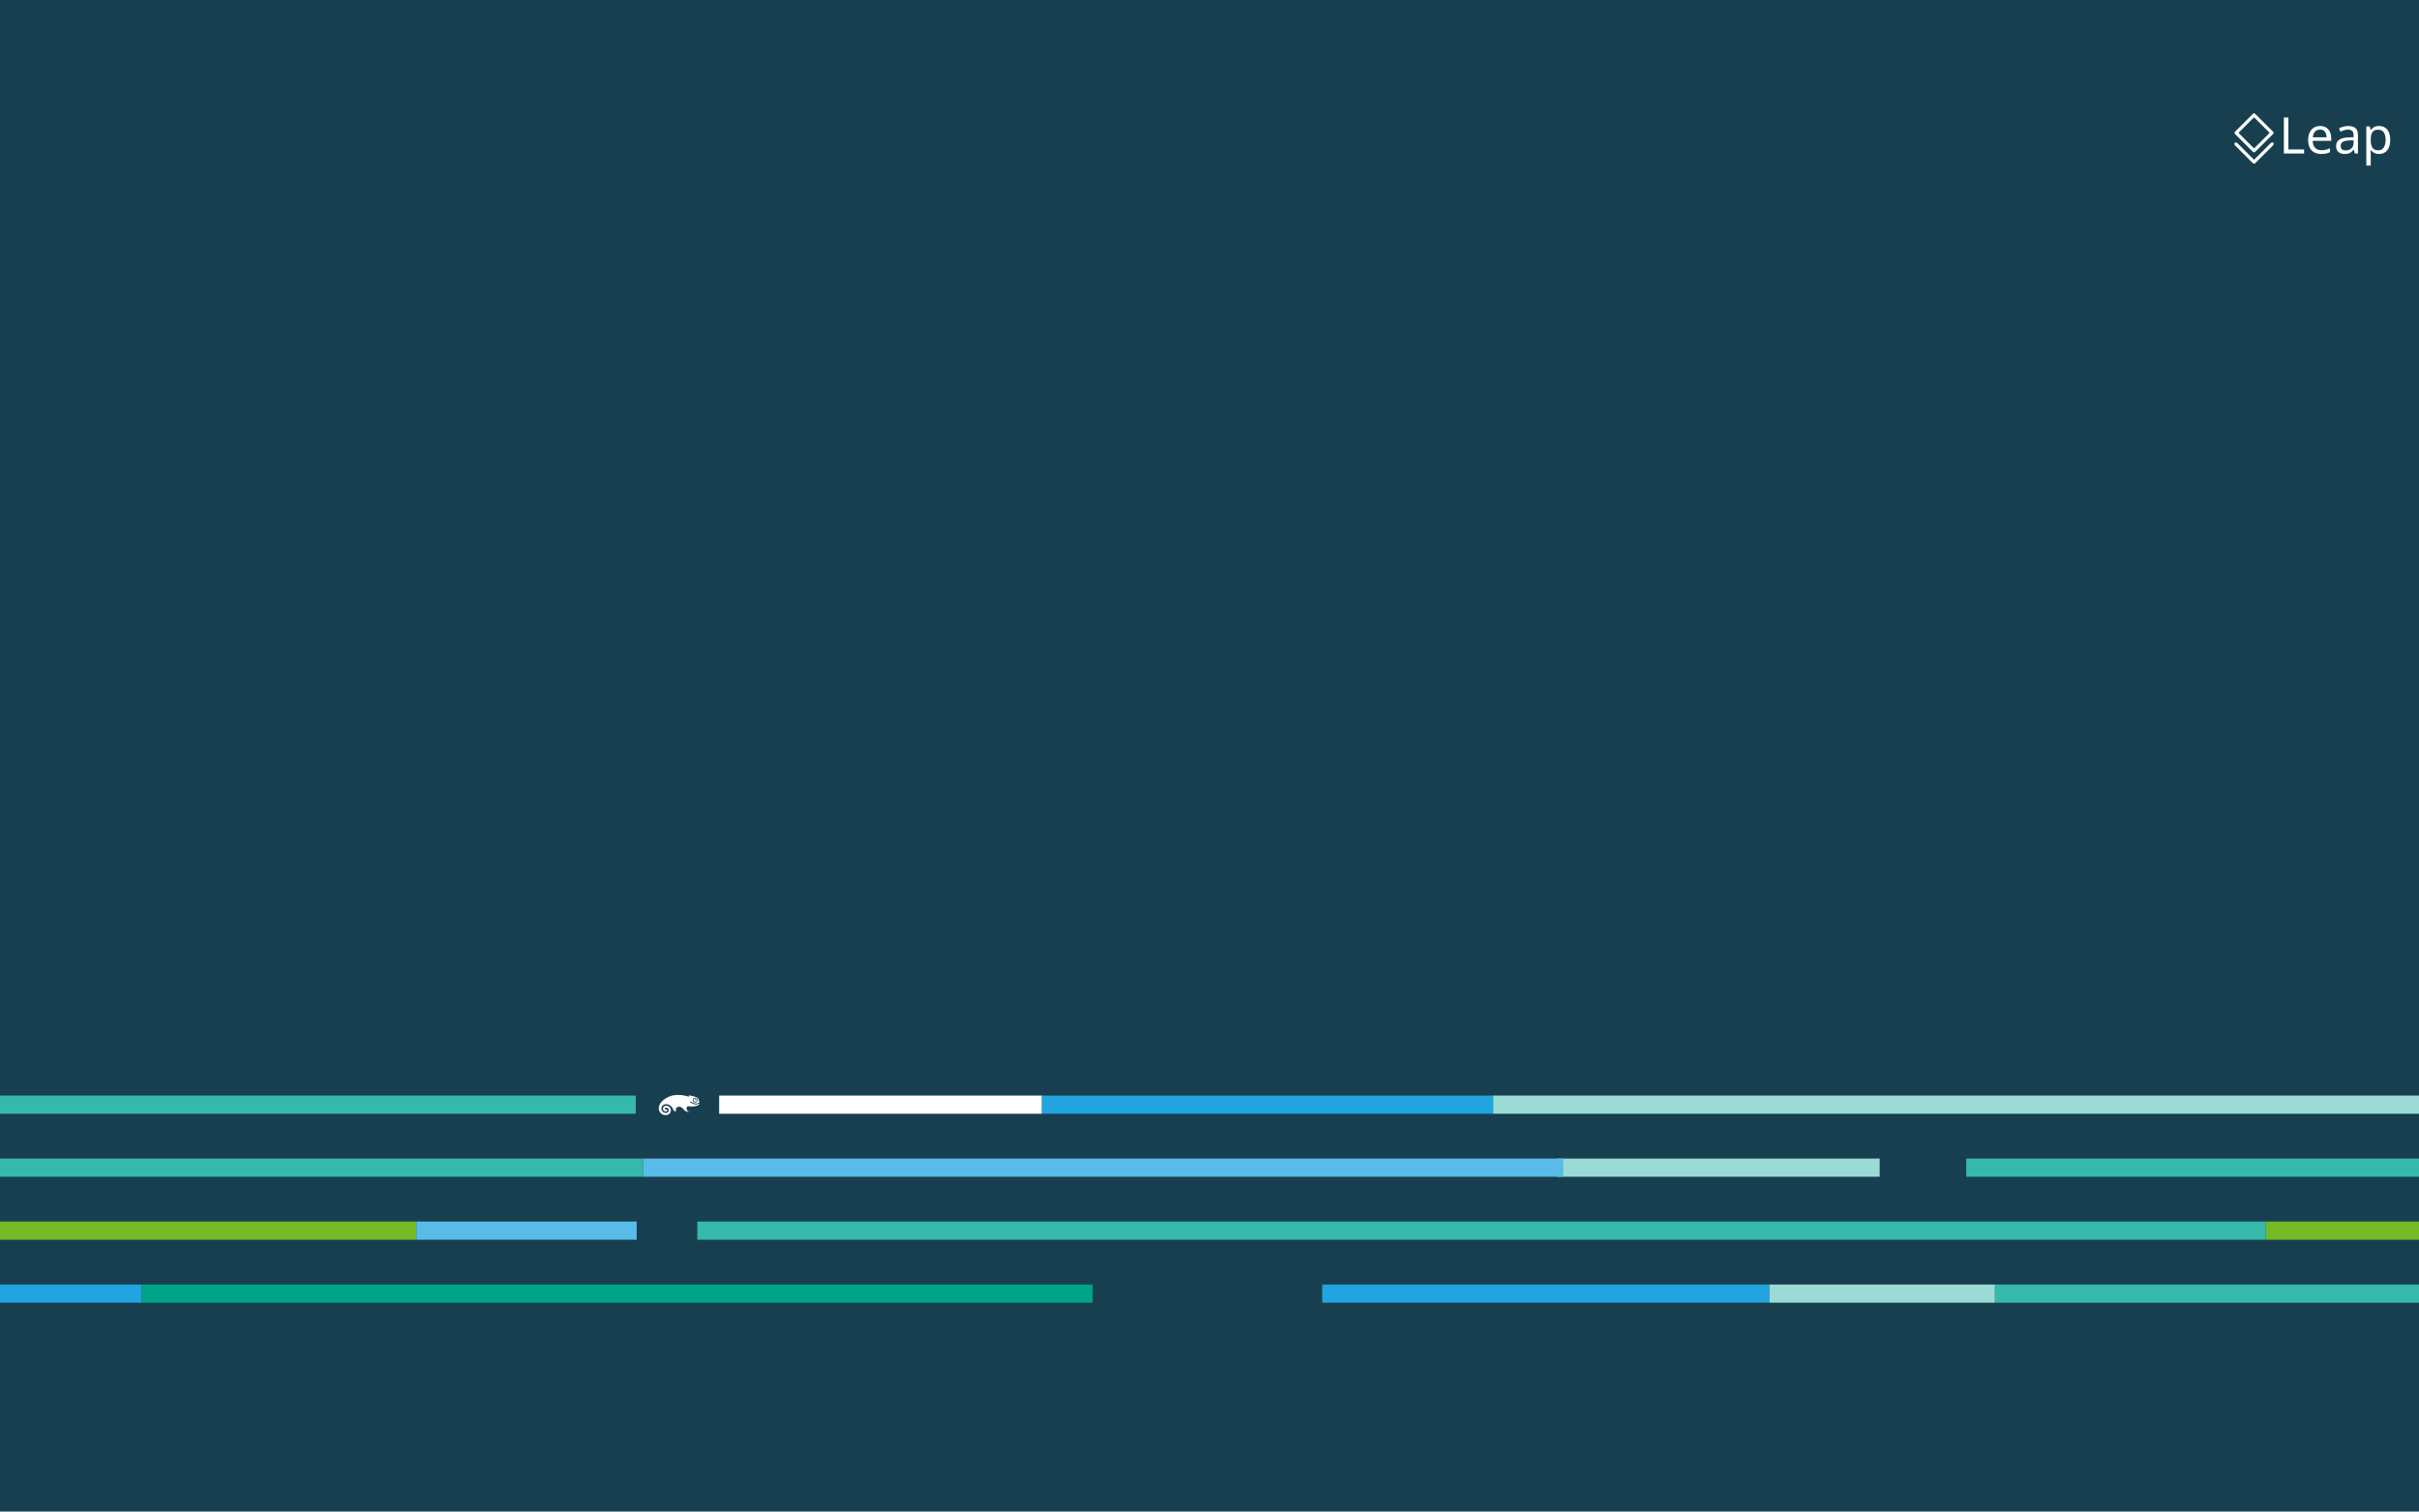
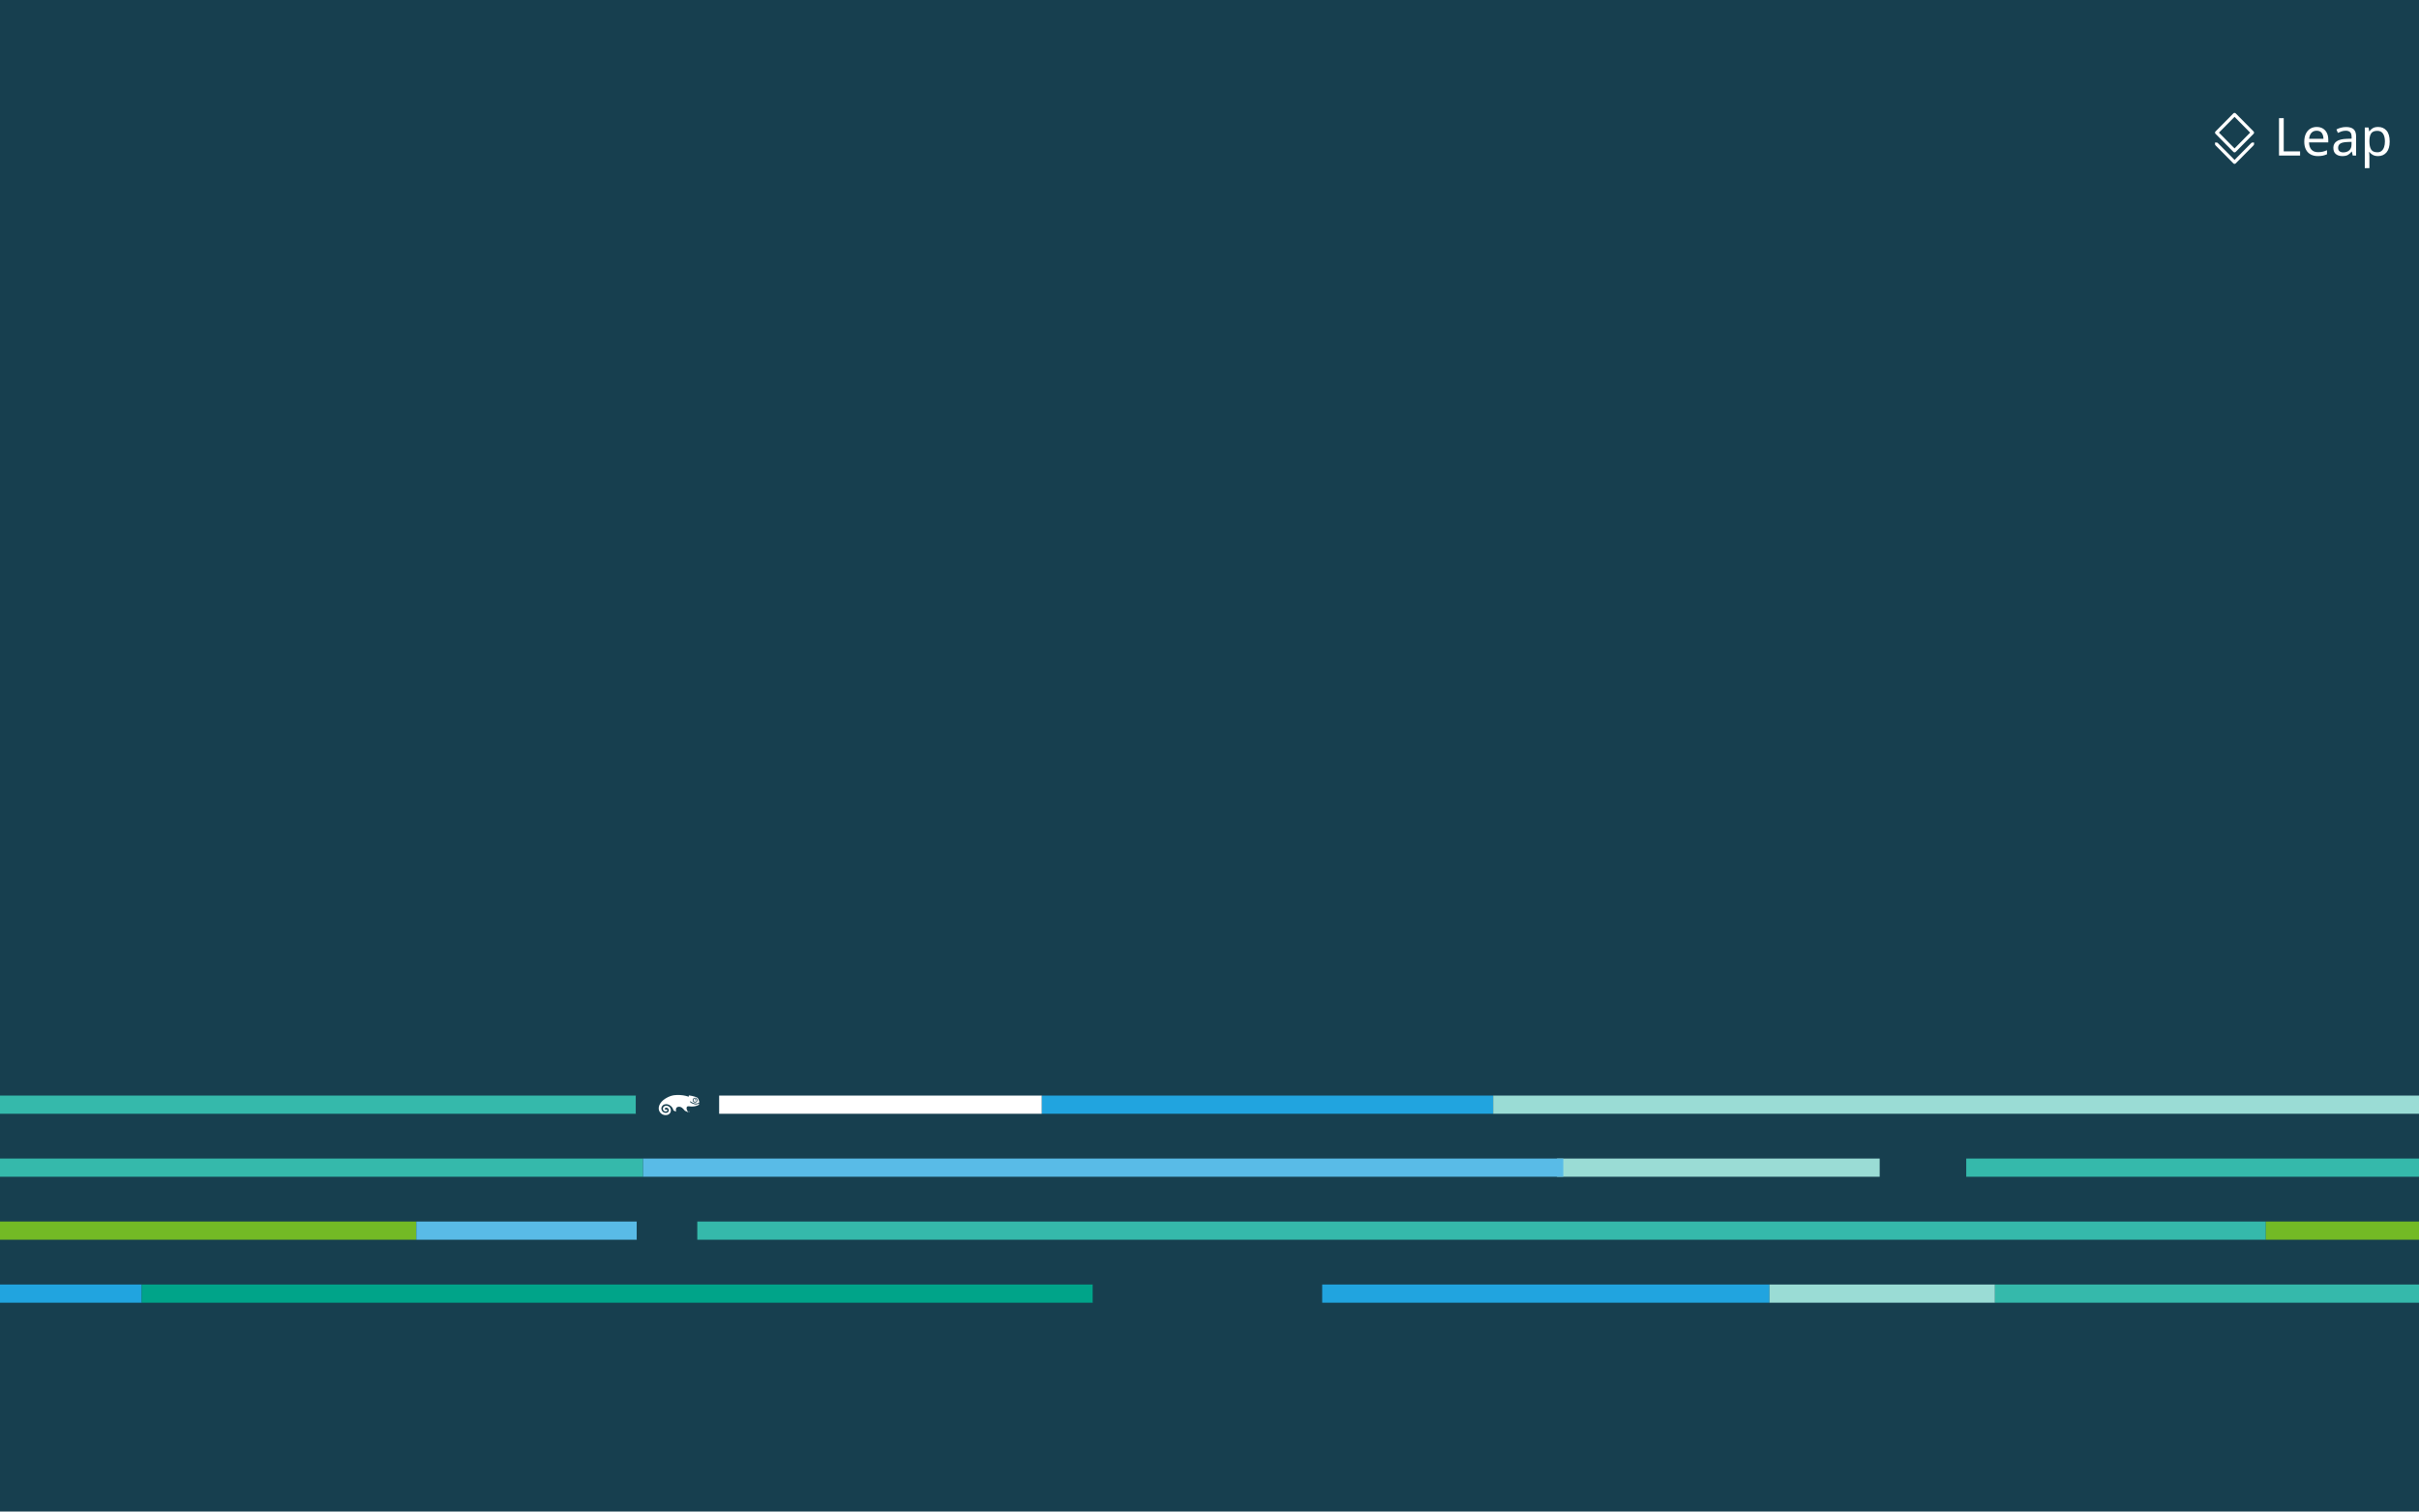
<svg xmlns="http://www.w3.org/2000/svg" width="3840" height="2400" viewBox="0 0 3840 2400" version="1.1" id="SVGRoot">
  <defs id="defs10" />
  <g id="layer1">
-     <path id="rect25" style="fill:#173f4f;fill-opacity:1;stroke-width:2.108" d="M 2.2070313e-5,0 H 3840 V 2400 H 2.2070313e-5 Z" />
+     <path id="rect25" style="fill:#173f4f;fill-opacity:1;stroke-width:2.108" d="M 3.5170898e-5,0 H 3840 V 2400 H 3.5170898e-5 Z" />
    <rect style="fill:#35b9ab;fill-opacity:1;stroke-width:2.027" id="rect859" width="1009.512" height="28.889" x="0" y="1739.561" />
    <rect style="fill:#173f4f;fill-opacity:1;stroke-width:2.725" id="rect865" width="132.065" height="28.889" x="1009.512" y="1739.561" />
-     <rect style="fill:#ffffff;fill-opacity:1;stroke-width:4.78" id="rect869" width="512.251" height="28.889" x="1141.595" y="1739.561" />
-     <rect style="fill:#21a4df;fill-opacity:1;stroke-width:4.368" id="rect873" width="716.352" height="28.889" x="1653.994" y="1739.561" />
+     <rect style="fill:#ffffff;fill-opacity:1;stroke-width:4.78" id="rect869" width="512.251" height="28.889" x="1141.594" y="1739.561" />
+     <rect style="fill:#21a4df;fill-opacity:1;stroke-width:4.368" id="rect873" width="716.352" height="28.889" x="1653.993" y="1739.561" />
    <rect style="fill:#9adcd5;fill-opacity:1;stroke-width:1.68" id="rect877" width="1469.655" height="28.889" x="2370.345" y="1739.561" />
    <rect style="fill:#35b9ab;fill-opacity:1;stroke-width:2.038" id="rect859-3" width="1020.897" height="28.889" x="0" y="1839.561" />
    <rect style="fill:#173f4f;fill-opacity:1;stroke-width:2.725" id="rect865-6" width="132.065" height="28.889" x="3030.897" y="1839.561" />
    <rect style="fill:#9adcd5;fill-opacity:1;stroke-width:4.78" id="rect869-7" width="512.251" height="28.889" x="2471.614" y="1839.561" />
-     <rect style="fill:#35b9ab;fill-opacity:1;stroke-width:4.375" id="rect873-5" width="718.735" height="28.889" x="3121.266" y="1839.561" />
+     <rect style="fill:#35b9ab;fill-opacity:1;stroke-width:4.375" id="rect873-5" width="718.735" height="28.889" x="3121.265" y="1839.561" />
    <rect style="fill:#59bbe7;fill-opacity:1;stroke-width:1.675" id="rect877-3" width="1460.717" height="28.889" x="1020.897" y="1839.561" />
    <rect style="fill:#73ba25;fill-opacity:1;stroke-width:1.612" id="rect932" width="660.897" height="28.889" x="0" y="1939.561" />
    <rect style="fill:#59bbe7;fill-opacity:1;stroke-width:1.898" id="rect937" width="350" height="28.889" x="660.897" y="1939.561" />
    <rect style="fill:#173f4f;fill-opacity:1;stroke-width:1.93" id="rect957" width="96" height="28.889" x="1010.897" y="1939.561" />
    <rect style="fill:#35b9ab;fill-opacity:1;stroke-width:8.939" id="rect961" width="2490" height="28.889" x="1106.897" y="1939.561" />
    <rect style="fill:#73ba25;fill-opacity:1;stroke-width:2.123" id="rect965" width="243.103" height="28.889" x="3596.897" y="1939.561" />
    <rect style="fill:#21a4df;fill-opacity:1;stroke-width:1.919" id="rect976" width="225.014" height="28.889" x="0" y="2039.561" />
    <rect style="fill:#00a489;fill-opacity:1;stroke-width:1.693" id="rect980" width="1510" height="28.889" x="224.897" y="2039.561" />
    <rect style="fill:#173f4f;fill-opacity:1;stroke-width:1.881" id="rect984" width="364" height="28.889" x="1734.897" y="2039.561" />
-     <rect style="fill:#21a4df;fill-opacity:1;stroke-width:1.389" id="rect992" width="710" height="28.889" x="2098.897" y="2039.561" />
-     <rect style="fill:#9adcd5;fill-opacity:1;stroke-width:1.41" id="rect996" width="358" height="28.889" x="2808.897" y="2039.561" />
-     <rect style="fill:#35b9ab;fill-opacity:1;stroke-width:1.973" id="rect998" width="673.103" height="28.889" x="3166.897" y="2039.561" />
-     <g transform="matrix(0.2152725,0,0,0.2152725,990.7845,1643.41)" fill="#73ba25" id="g64" style="fill:#ffffff">
+     <rect style="fill:#21a4df;fill-opacity:1;stroke-width:1.389" id="rect992" width="710" height="28.889" x="2098.896" y="2039.561" />
+     <rect style="fill:#9adcd5;fill-opacity:1;stroke-width:1.41" id="rect996" width="358" height="28.889" x="2808.896" y="2039.561" />
+     <rect style="fill:#35b9ab;fill-opacity:1;stroke-width:1.973" id="rect998" width="673.103" height="28.889" x="3166.896" y="2039.561" />
+     <g transform="matrix(0.2152724,0,0,0.2152724,990.7844,1643.41)" fill="#73ba25" id="g64" style="fill:#ffffff">
      <path id="Geeko" d="m 523.71,467.88 c -3.311,-0.119 -6.451,1.051 -8.85,3.301 -2.399,2.25 -3.815,5.298 -3.915,8.599 -0.23,6.821 5.111,12.559 11.916,12.81 3.309,0.1 6.465,-1.07 8.878,-3.32 2.41,-2.261 3.795,-5.311 3.901,-8.599 0.23,-6.819 -5.109,-12.549 -11.93,-12.791 z m 2.021,13.512 c -3.031,0 -5.479,-1.64 -5.479,-3.65 0,-2.029 2.448,-3.66 5.479,-3.66 3.031,0 5.486,1.631 5.486,3.66 0,2.01 -2.457,3.65 -5.486,3.65 z m 28.798,14.729 c 0.089,-0.069 0.295,-0.251 0.268,-0.419 -0.685,-4.279 -7.059,-25.029 -11.884,-30.019 -1.329,-1.359 -2.394,-2.699 -4.55,-3.96 -17.454,-10.171 -58.863,-16.309 -60.803,-16.59 0,0 -0.195,-0.041 -0.33,0.091 -0.105,0.102 -0.125,0.3 -0.125,0.3 0,0 -0.16,8.58 -0.184,9.539 -4.229,-1.421 -34.972,-11.351 -63.791,-12.351 -24.44,-0.859 -60.033,-4.02 -107.2,24.98 l -1.394,0.868 c -22.19,13.841 -37.51,30.91 -45.518,50.739 -2.512,6.24 -5.889,20.32 -2.541,33.569 1.442,5.791 4.13,11.61 7.756,16.819 8.194,11.77 21.944,19.58 36.749,20.899 20.904,1.87 36.733,-7.519 42.363,-25.099 3.871,-12.13 0,-29.928 -14.839,-39.007 -12.07,-7.391 -25.049,-5.711 -32.578,-0.73 -6.531,4.33 -10.23,11.06 -10.165,18.451 0.151,13.11 11.444,20.078 19.564,20.099 2.359,0 4.728,-0.41 7.399,-1.28 0.951,-0.289 1.845,-0.649 2.831,-1.259 l 0.309,-0.181 0.195,-0.13 -0.065,0.039 c 1.85,-1.261 2.964,-3.311 2.964,-5.511 0,-0.6 -0.084,-1.208 -0.256,-1.821 -0.959,-3.32 -4.239,-5.328 -7.638,-4.709 l -0.46,0.109 -0.621,0.189 -0.901,0.31 c -1.87,0.46 -3.269,0.5 -3.569,0.51 -0.951,-0.061 -5.625,-1.461 -5.625,-6.58 v -0.07 c 0,-1.88 0.754,-3.199 1.17,-3.92 1.454,-2.28 5.435,-4.518 10.814,-4.05 7.059,0.61 12.149,4.23 15.52,11.06 3.129,6.349 2.31,14.159 -2.11,19.88 -4.39,5.668 -12.205,8.078 -22.598,6.959 -10.481,-1.159 -19.34,-7.191 -24.303,-16.579 -4.856,-9.178 -5.121,-20.059 -0.686,-28.418 10.609,-20.029 30.649,-19.82 41.637,-17.921 16.26,2.82 34.758,17.819 41.319,35.138 1.059,2.761 1.599,4.949 2.071,6.95 l 0.709,2.99 18.37,8.969 c 0.395,0.193 0.528,0.258 0.686,0.14 0.189,-0.141 0.081,-0.53 0.081,-0.53 -0.114,-0.41 -0.381,-0.789 -0.805,-5.93 -0.349,-4.562 -1.059,-17.051 5.228,-23.24 2.441,-2.419 6.161,-4.578 9.099,-5.269 12.04,-2.941 26.159,-0.912 39.507,14.539 6.91,7.98 10.279,11.619 11.97,13.249 0,0 0.385,0.363 0.589,0.531 0.223,0.183 0.369,0.338 0.695,0.519 0.558,0.31 22.954,10.621 22.954,10.621 0,0 0.265,0.132 0.461,-0.11 0.194,-0.24 0.01,-0.479 0.01,-0.479 -0.149,-0.17 -14.199,-18.328 -11.698,-33.279 1.97,-11.909 11.447,-10.83 24.558,-9.35 4.279,0.5 9.152,1.059 14.196,1.172 14.084,0.089 29.254,-2.511 38.604,-6.601 6.049,-2.629 9.909,-4.379 12.328,-6.579 0.87,-0.721 1.321,-1.891 1.791,-3.15 l 0.33,-0.831 c 0.391,-1.021 0.966,-3.171 1.219,-4.35 0.102,-0.519 0.221,-1.027 -0.209,-1.359 -0.393,-0.303 -1.294,0.24 -1.294,0.24 -4.106,2.471 -14.369,7.151 -23.965,7.35 -11.914,0.24 -36.054,-12.061 -38.555,-13.36 -1.674,-3.986 -3.346,-7.972 -5.044,-11.948 17.27,11.379 31.594,17.668 42.559,18.638 12.207,1.087 21.723,-5.572 25.853,-8.343 0.541,-0.359 1.08,-0.762 1.576,-1.149 z m -48.992,-16.369 c 0.175,-4.73 2.155,-9.12 5.614,-12.34 3.46,-3.231 7.975,-4.9 12.708,-4.749 9.76,0.349 17.43,8.589 17.095,18.338 -0.184,4.73 -2.164,9.12 -5.614,12.33 -3.46,3.25 -7.964,4.92 -12.719,4.76 -9.75,-0.36 -17.411,-8.58 -17.084,-18.338 z" clip-rule="evenodd" fill-rule="evenodd" style="fill:#ffffff" />
      <g transform="matrix(1.7539,0,0,1.7539,-692,-166.47)" id="g62" style="fill:#ffffff">
        <path d="m 667.46,415.23 c 1.218,0 2.188,0.99 2.188,2.229 0,1.257 -0.971,2.237 -2.198,2.237 -1.218,0 -2.208,-0.98 -2.208,-2.237 0,-1.238 0.99,-2.229 2.208,-2.229 z m -0.01,0.346 c -0.98,0 -1.782,0.842 -1.782,1.882 0,1.06 0.802,1.891 1.792,1.891 0.99,0.011 1.782,-0.831 1.782,-1.881 0,-1.05 -0.792,-1.892 -1.782,-1.892 z m -0.416,3.179 h -0.396 v -2.485 c 0.208,-0.03 0.406,-0.06 0.703,-0.06 0.377,0 0.624,0.079 0.772,0.188 0.149,0.108 0.229,0.276 0.229,0.515 0,0.326 -0.218,0.524 -0.485,0.604 v 0.021 c 0.218,0.039 0.366,0.237 0.416,0.604 0.06,0.387 0.118,0.535 0.158,0.614 h -0.416 c -0.06,-0.079 -0.119,-0.307 -0.168,-0.634 -0.06,-0.316 -0.218,-0.436 -0.535,-0.436 h -0.277 v 1.069 z m 0,-1.377 h 0.287 c 0.327,0 0.604,-0.118 0.604,-0.426 0,-0.218 -0.158,-0.436 -0.604,-0.436 -0.129,0 -0.218,0.01 -0.287,0.021 z" fill="#73ba25" id="path60" style="fill:#ffffff" />
      </g>
    </g>
-     <path d="m 3578.027,180 a 2.579,2.579 0 0 0 -1.702,0.746 l -28.369,28.369 a 2.579,2.579 0 0 0 0,3.647 l 28.369,28.369 a 2.579,2.579 0 0 0 3.647,0 l 28.369,-28.369 a 2.579,2.579 0 0 0 0,-3.647 L 3579.971,180.745 A 2.579,2.579 0 0 0 3578.027,180 Z m 0.122,6.216 24.722,24.722 -24.722,24.722 -24.722,-24.722 z m -30.948,40.194 v 2.579 a 2.579,2.579 0 0 0 0.756,1.823 l 28.369,28.369 a 2.579,2.579 0 0 0 3.647,0 l 28.369,-28.369 a 2.579,2.579 0 0 0 0.755,-1.823 2.579,2.579 0 0 0 0,-0.121 v -2.458 h -2.579 a 2.579,2.579 0 0 0 -1.823,0.756 l -26.546,26.545 -26.545,-26.545 a 2.579,2.579 0 0 0 -1.823,-0.746 v -0.01 z" color="#000000" color-rendering="auto" dominant-baseline="auto" fill="#fbc75d" image-rendering="auto" shape-rendering="auto" solid-color="#000000" stop-color="#000000" style="font-variant-ligatures:normal;font-variant-position:normal;font-variant-caps:normal;font-variant-numeric:normal;font-variant-alternates:normal;font-variant-east-asian:normal;font-feature-settings:normal;font-variation-settings:normal;text-indent:0;text-decoration:none;text-decoration-line:none;text-decoration-style:solid;text-decoration-color:#000000;text-transform:none;text-orientation:mixed;white-space:normal;shape-padding:0;shape-margin:0;inline-size:0;isolation:auto;mix-blend-mode:normal;fill:#ffffff;stroke-width:0.344" id="path64" />
-     <text xml:space="preserve" style="font-style:normal;font-weight:normal;font-size:79.939px;line-height:1.25;font-family:sans-serif;fill:#000000;fill-opacity:1;stroke:none;stroke-width:1.998" x="3617.729" y="243.67" id="text323">
-       <tspan id="tspan321" x="3617.729" y="243.67" style="font-style:normal;font-variant:normal;font-weight:normal;font-stretch:normal;font-family:'Source Sans Pro';-inkscape-font-specification:'Source Sans Pro';fill:#ffffff;stroke-width:1.998">Leap</tspan>
+     <path d="m 3547.061,179.25 a 2.583,2.613 0 0 0 -1.704,0.753 l -28.412,28.741 a 2.583,2.613 0 0 0 0,3.695 l 28.412,28.741 a 2.583,2.613 0 0 0 3.652,0 l 28.411,-28.741 a 2.583,2.613 0 0 0 0,-3.695 l -28.411,-28.741 a 2.583,2.613 0 0 0 -1.947,-0.753 z m 0.12,6.297 24.759,25.046 -24.759,25.046 -24.758,-25.046 z m -30.993,40.721 v 2.613 a 2.583,2.613 0 0 0 0.759,1.847 l 28.412,28.741 a 2.583,2.613 0 0 0 3.652,0 l 28.411,-28.741 a 2.583,2.613 0 0 0 0.759,-1.847 2.583,2.613 0 0 0 0,-0.118 v -2.491 h -2.583 a 2.583,2.613 0 0 0 -1.826,0.768 l -26.585,26.893 -26.585,-26.893 a 2.583,2.613 0 0 0 -1.825,-0.753 v -0.004 z" color="#000000" color-rendering="auto" dominant-baseline="auto" fill="#fbc75d" image-rendering="auto" shape-rendering="auto" solid-color="#000000" stop-color="#000000" style="font-variant-ligatures:normal;font-variant-position:normal;font-variant-caps:normal;font-variant-numeric:normal;font-variant-alternates:normal;font-variant-east-asian:normal;font-feature-settings:normal;font-variation-settings:normal;text-indent:0;text-decoration:none;text-decoration-line:none;text-decoration-style:solid;text-decoration-color:#000000;text-transform:none;text-orientation:mixed;white-space:normal;shape-padding:0;shape-margin:0;inline-size:0;isolation:auto;mix-blend-mode:normal;fill:#ffffff;stroke-width:0.346" id="path64-3" />
+     <text xml:space="preserve" style="font-style:normal;font-weight:normal;font-size:83.186px;line-height:1.25;font-family:sans-serif;fill:#ffffff;fill-opacity:1;stroke:none;stroke-width:2.08" x="3609.71" y="247.018" id="text323-6">
+       <tspan id="tspan321-7" x="3609.71" y="247.018" style="font-style:normal;font-variant:normal;font-weight:normal;font-stretch:normal;font-family:'Source Sans Pro';-inkscape-font-specification:'Source Sans Pro';fill:#ffffff;stroke-width:2.08">Leap</tspan>
    </text>
  </g>
</svg>
